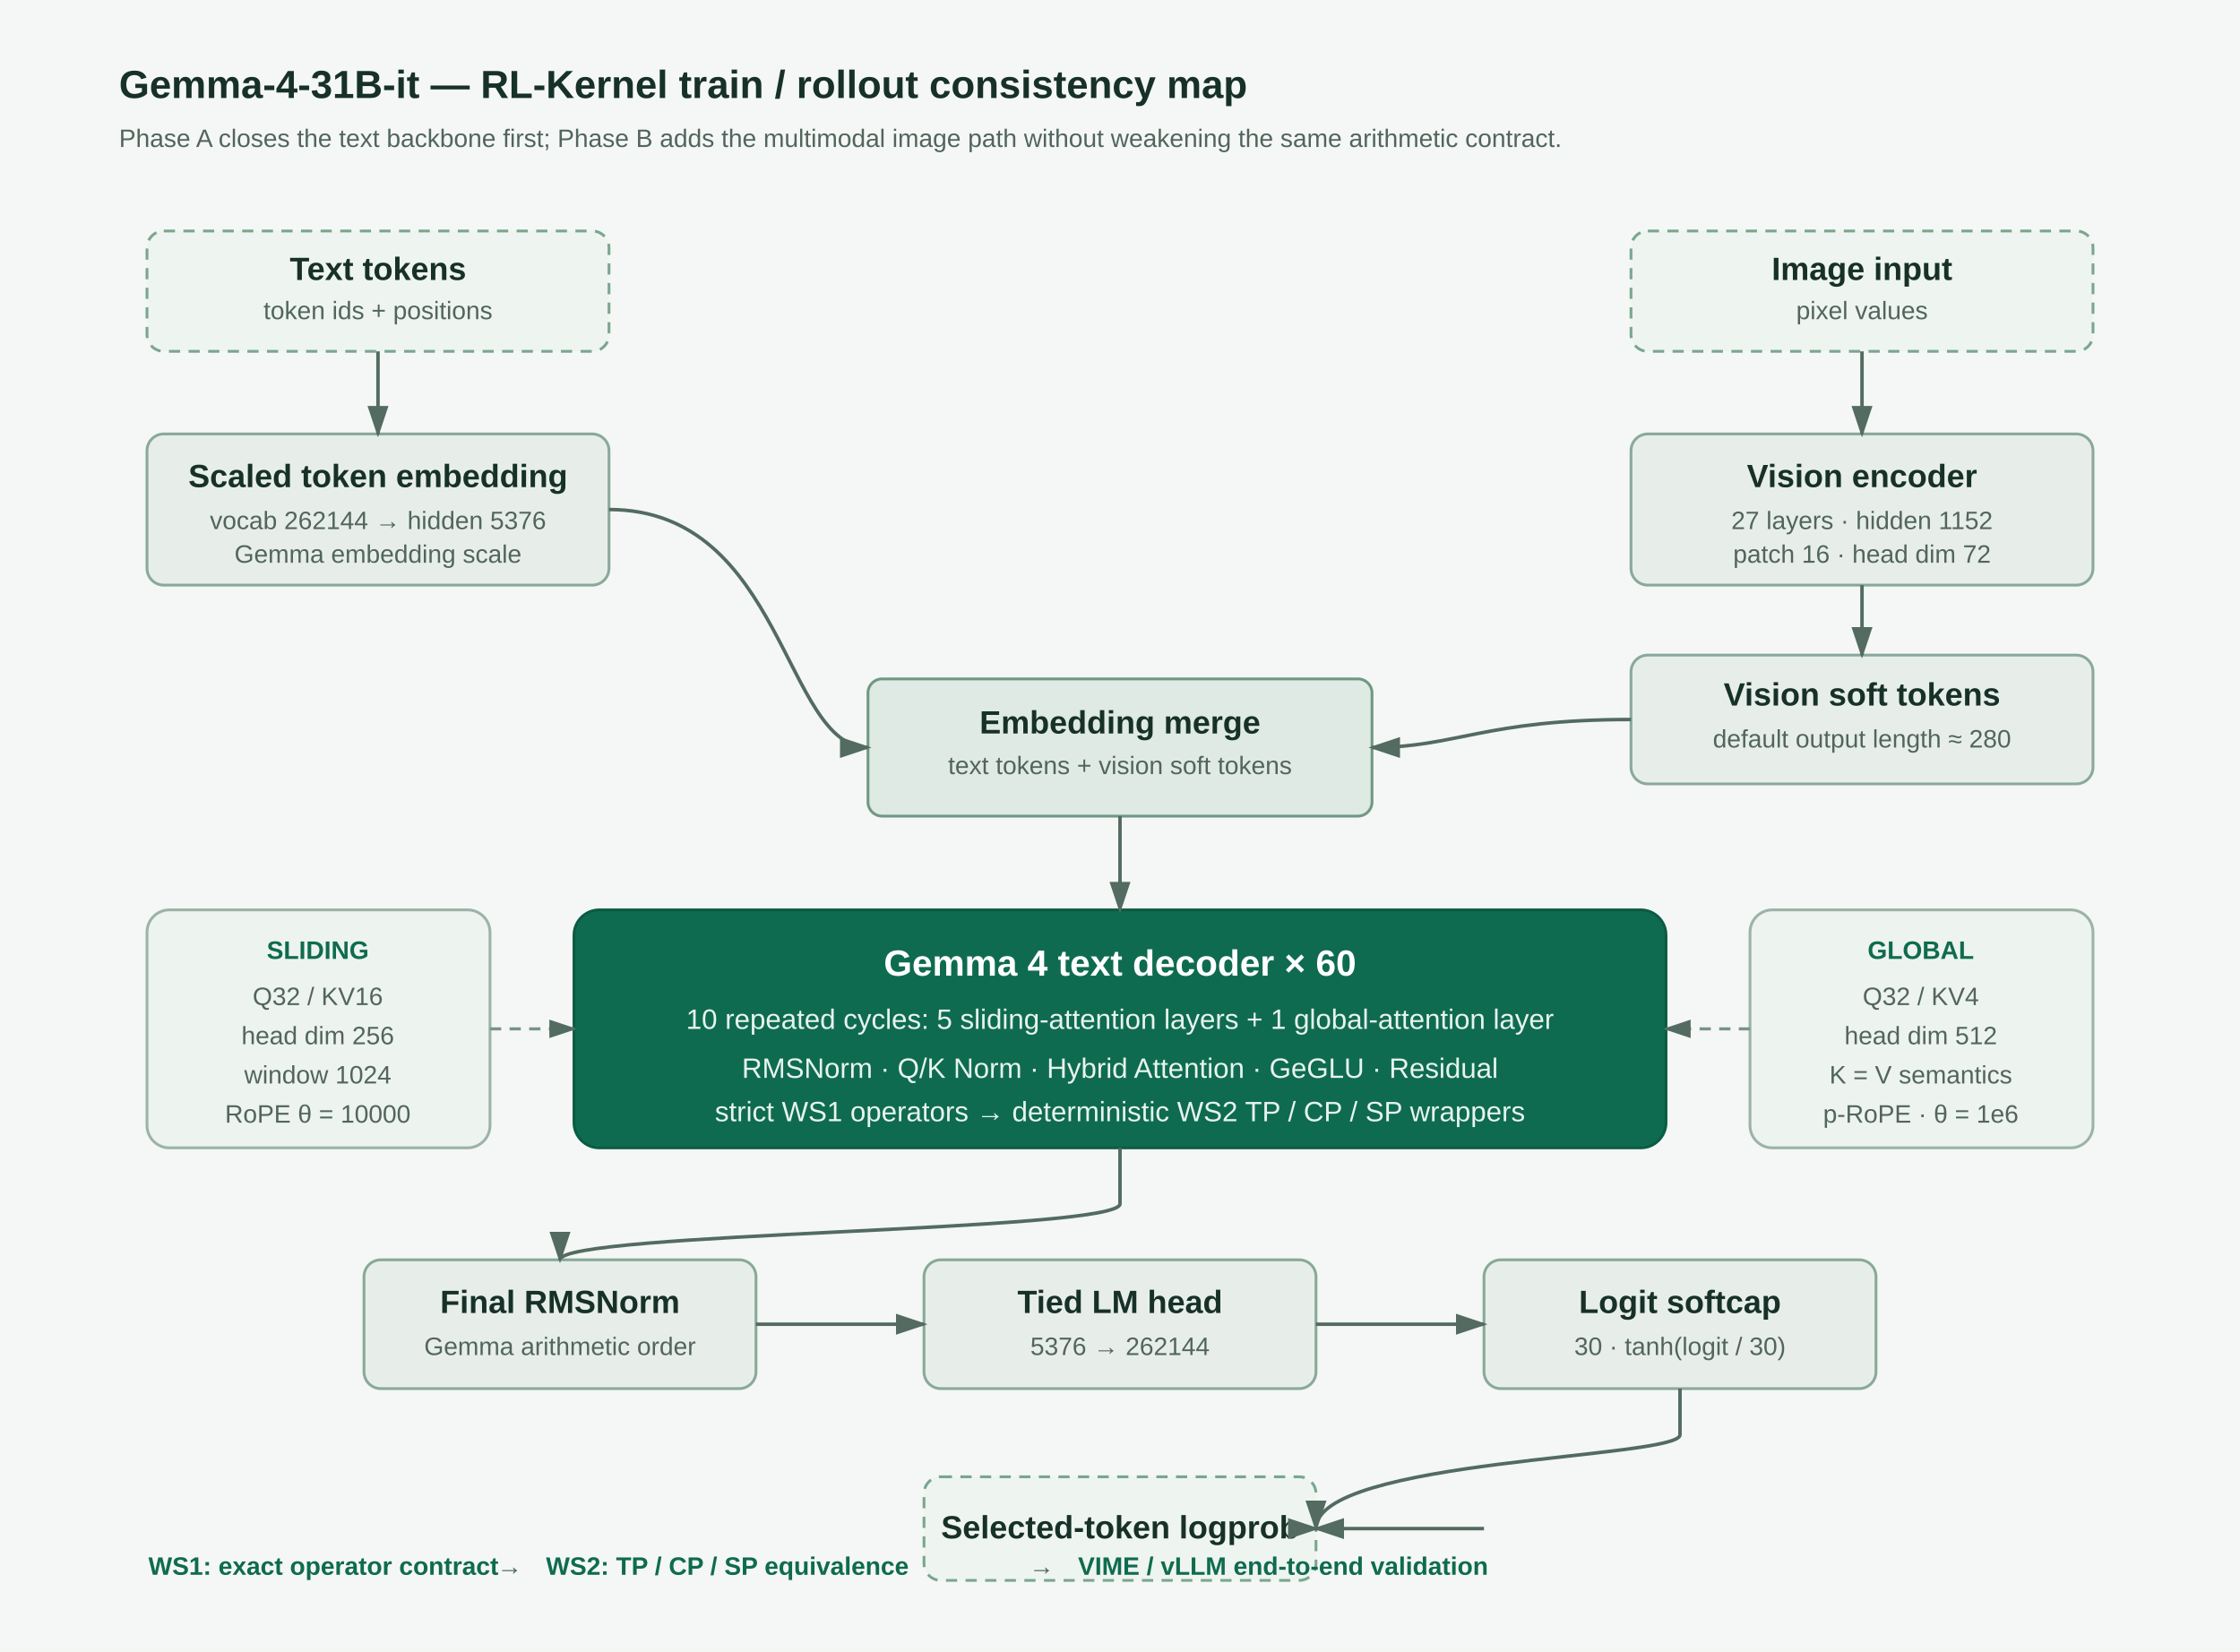
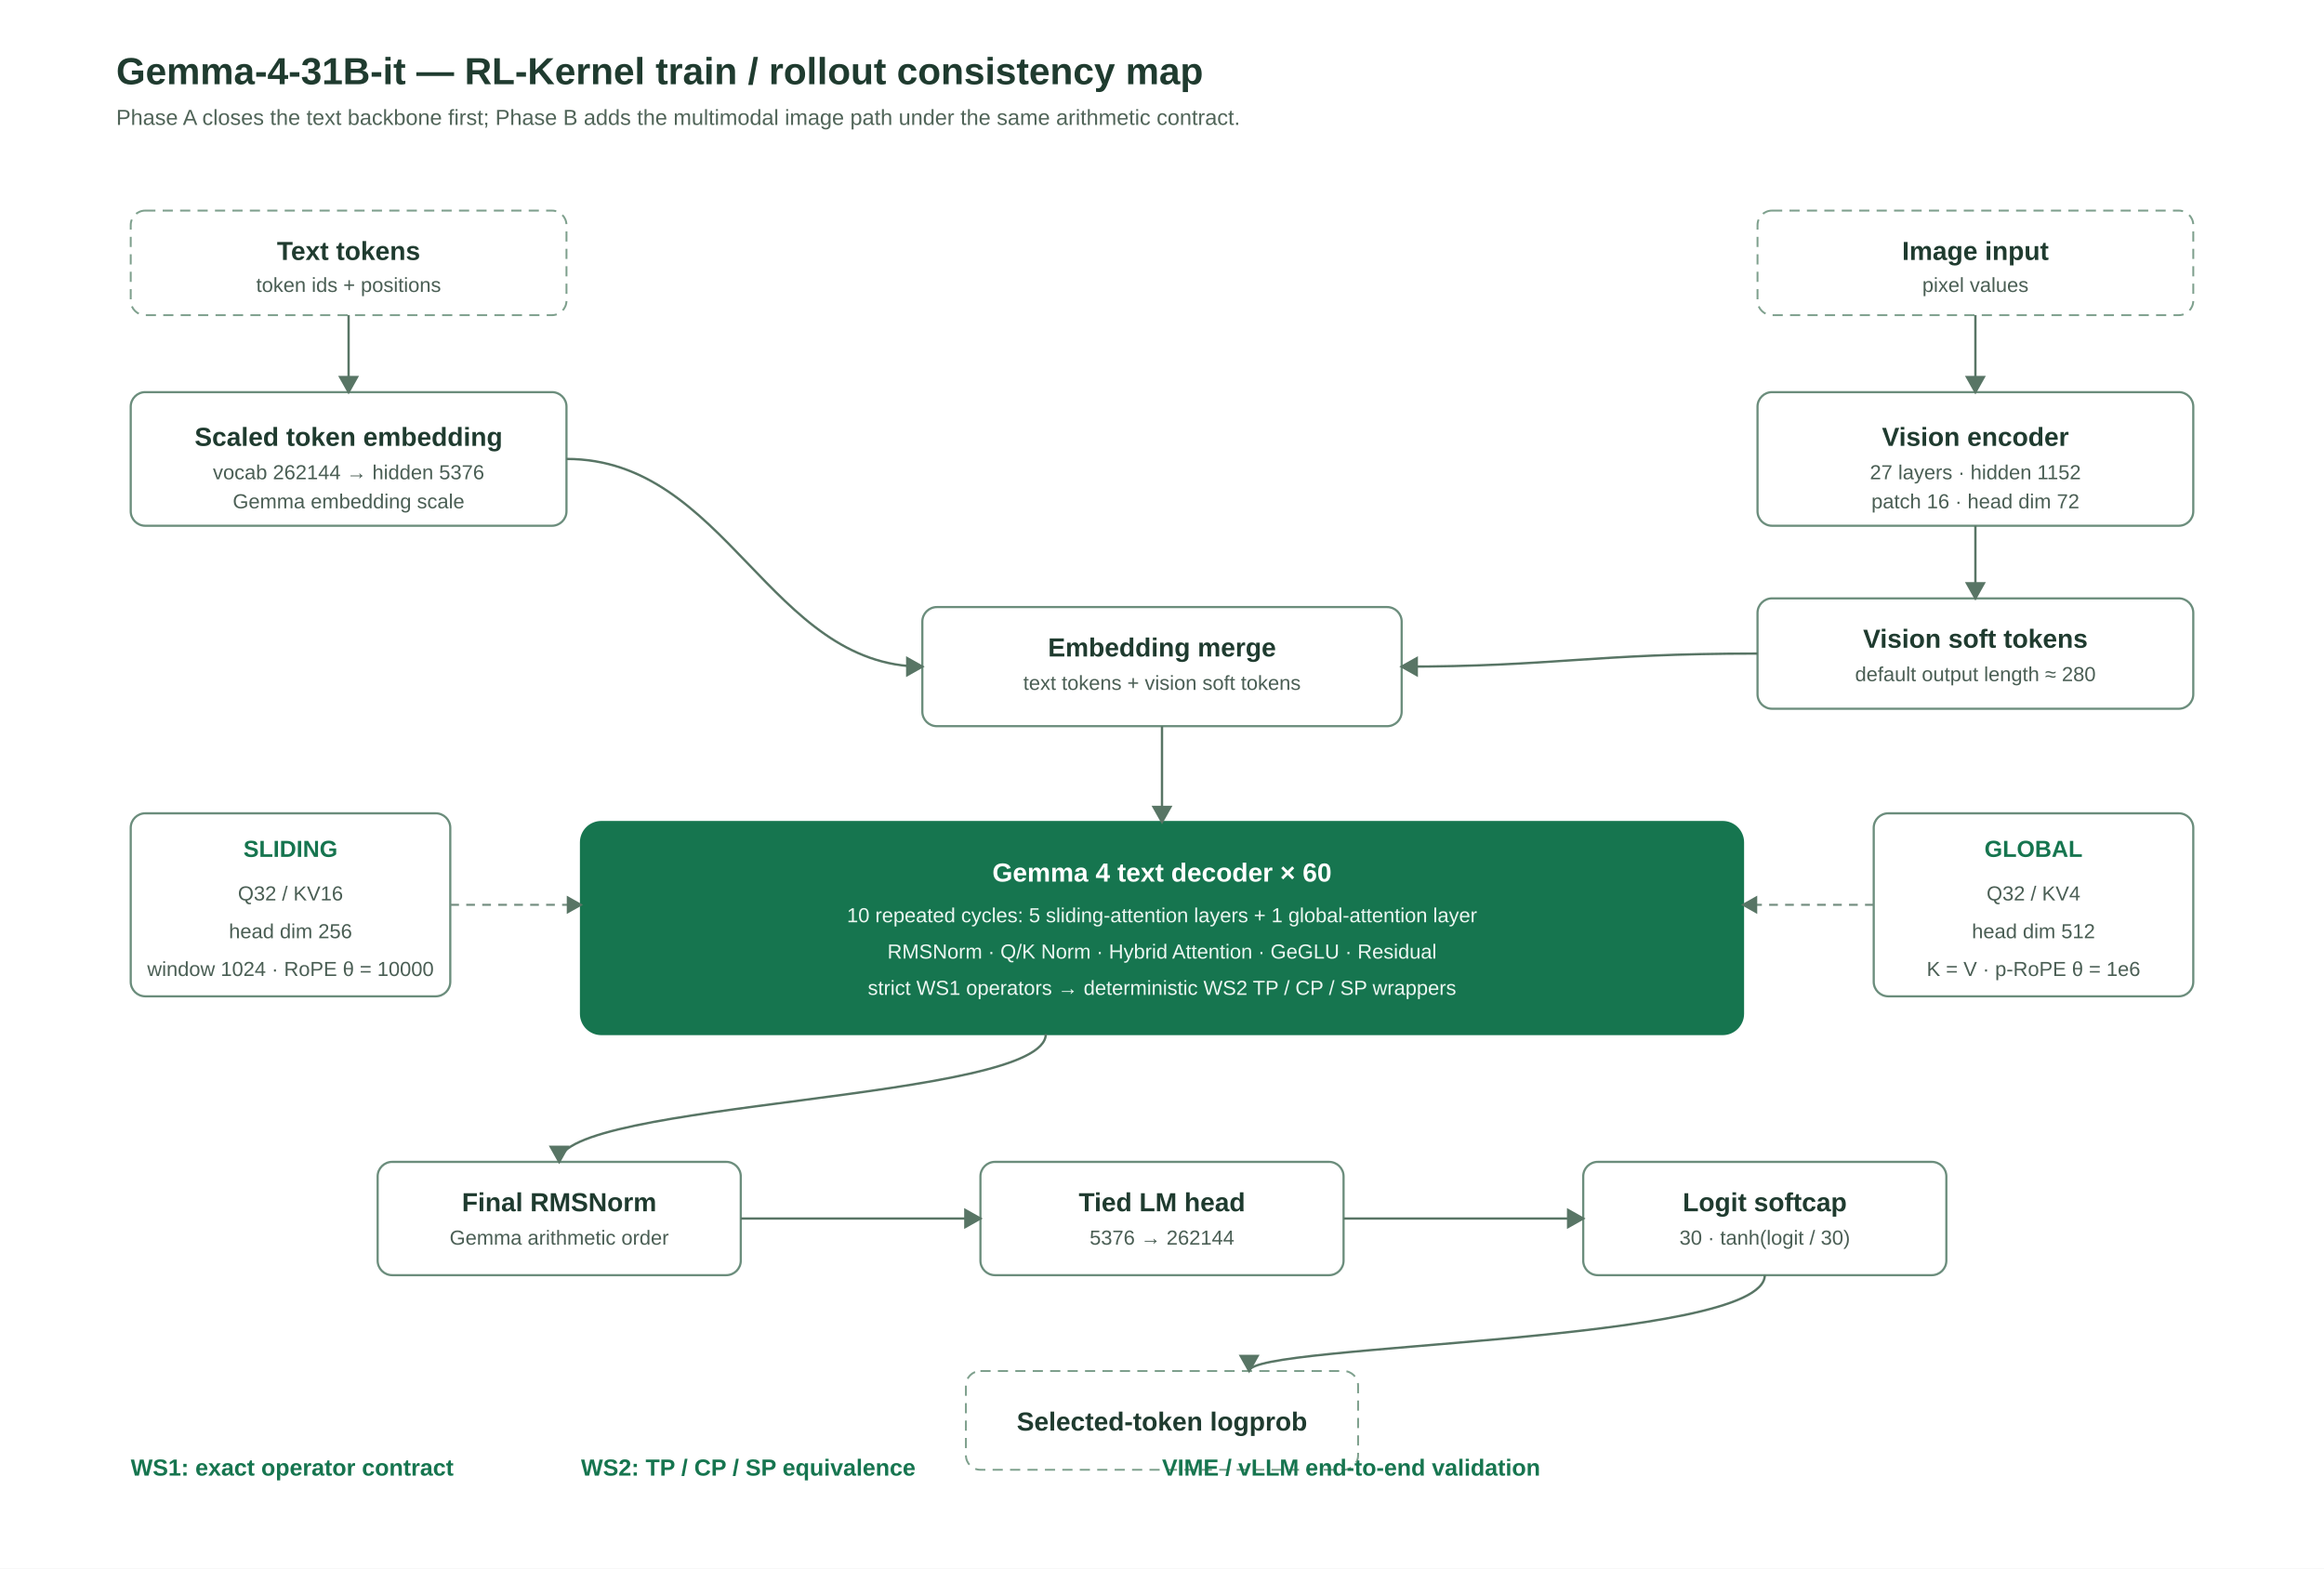
- <svg xmlns="http://www.w3.org/2000/svg" width="1600" height="1180" viewBox="0 0 1600 1180">
+ <svg xmlns="http://www.w3.org/2000/svg" width="1600" height="1080" viewBox="0 0 1600 1080">
  <defs>
    <style>
-       .bg { fill:#f4f7f5; }
-       .box { fill:#e7eeea; stroke:#8aa99a; stroke-width:2; rx:12; }
-       .input { fill:#eef4f0; stroke:#7aa68f; stroke-width:2; stroke-dasharray:8 6; rx:12; }
-       .main { fill:#0f6b4f; stroke:#0b5b43; stroke-width:2; rx:18; }
-       .group { fill:#edf3ef; stroke:#9cb3a7; stroke-width:2; rx:16; }
-       .accent { fill:#dfeae4; stroke:#6f9883; stroke-width:2; rx:10; }
-       .t1 { font-family:Arial,Helvetica,sans-serif; font-size:28px; font-weight:700; fill:#173128; }
-       .t2 { font-family:Arial,Helvetica,sans-serif; font-size:23px; font-weight:700; fill:#173128; }
-       .t3 { font-family:Arial,Helvetica,sans-serif; font-size:20px; fill:#33483f; }
-       .t4 { font-family:Arial,Helvetica,sans-serif; font-size:18px; fill:#52655d; }
-       .white { font-family:Arial,Helvetica,sans-serif; font-size:26px; font-weight:700; fill:#ffffff; }
-       .white2 { font-family:Arial,Helvetica,sans-serif; font-size:20px; fill:#e7f4ee; }
-       .label { font-family:Arial,Helvetica,sans-serif; font-size:18px; font-weight:700; fill:#0f6b4f; }
-       .line { stroke:#536b60; stroke-width:2.5; fill:none; marker-end:url(#arrow); }
-       .dash { stroke:#789385; stroke-width:2.2; fill:none; stroke-dasharray:8 6; marker-end:url(#arrow); }
+       .title { font-family: Arial, Helvetica, sans-serif; font-size: 26px; font-weight: 700; fill: #1f3b2f; }
+       .subtitle { font-family: Arial, Helvetica, sans-serif; font-size: 15px; fill: #506458; }
+       .box { fill: #ffffff; stroke: #6b8d7c; stroke-width: 1.5; }
+       .dashbox { fill: #ffffff; stroke: #7ea08d; stroke-width: 1.3; stroke-dasharray: 7 5; }
+       .core { fill: #16754f; stroke: #16754f; stroke-width: 1.5; }
+       .label { font-family: Arial, Helvetica, sans-serif; font-size: 18px; font-weight: 700; fill: #1f3b2f; }
+       .body { font-family: Arial, Helvetica, sans-serif; font-size: 14px; fill: #4a5e54; }
+       .core1 { font-family: Arial, Helvetica, sans-serif; font-size: 18px; font-weight: 700; fill: #ffffff; }
+       .core2 { font-family: Arial, Helvetica, sans-serif; font-size: 14px; fill: #ecf6f1; }
+       .green { font-family: Arial, Helvetica, sans-serif; font-size: 16px; font-weight: 700; fill: #16754f; }
+       .line { stroke: #587565; stroke-width: 1.6; fill: none; }
+       .dash { stroke: #738d80; stroke-width: 1.4; stroke-dasharray: 6 5; fill: none; }
    </style>
-     <marker id="arrow" markerWidth="10" markerHeight="10" refX="8" refY="3" orient="auto" markerUnits="strokeWidth">
-       <path d="M0,0 L0,6 L9,3 z" fill="#536b60" />
+     <marker id="arrow" markerWidth="9" markerHeight="9" refX="7" refY="4.5" orient="auto" markerUnits="strokeWidth">
+       <path d="M0,0 L0,9 L8,4.5 z" fill="#587565" />
    </marker>
  </defs>
-   <rect class="bg" x="0" y="0" width="1600" height="1180" />
-   <text class="t1" x="85" y="70">Gemma-4-31B-it — RL-Kernel train / rollout consistency map</text>
-   <text class="t4" x="85" y="105">Phase A closes the text backbone first; Phase B adds the multimodal image path without weakening the same arithmetic contract.</text>
-   <rect class="input" x="105" y="165" width="330" height="86" />
-   <text class="t2" x="270" y="200" text-anchor="middle">Text tokens</text>
-   <text class="t4" x="270" y="228" text-anchor="middle">token ids + positions</text>
-   <rect class="box" x="105" y="310" width="330" height="108" />
-   <text class="t2" x="270" y="348" text-anchor="middle">Scaled token embedding</text>
-   <text class="t4" x="270" y="378" text-anchor="middle">vocab 262144 → hidden 5376</text>
-   <text class="t4" x="270" y="402" text-anchor="middle">Gemma embedding scale</text>
-   <rect class="input" x="1165" y="165" width="330" height="86" />
-   <text class="t2" x="1330" y="200" text-anchor="middle">Image input</text>
-   <text class="t4" x="1330" y="228" text-anchor="middle">pixel values</text>
-   <rect class="box" x="1165" y="310" width="330" height="108" />
-   <text class="t2" x="1330" y="348" text-anchor="middle">Vision encoder</text>
-   <text class="t4" x="1330" y="378" text-anchor="middle">27 layers · hidden 1152</text>
-   <text class="t4" x="1330" y="402" text-anchor="middle">patch 16 · head dim 72</text>
-   <rect class="box" x="1165" y="468" width="330" height="92" />
-   <text class="t2" x="1330" y="504" text-anchor="middle">Vision soft tokens</text>
-   <text class="t4" x="1330" y="534" text-anchor="middle">default output length ≈ 280</text>
-   <rect class="accent" x="620" y="485" width="360" height="98" />
-   <text class="t2" x="800" y="524" text-anchor="middle">Embedding merge</text>
-   <text class="t4" x="800" y="553" text-anchor="middle">text tokens + vision soft tokens</text>
-   <rect class="main" x="410" y="650" width="780" height="170" />
-   <text class="white" x="800" y="697" text-anchor="middle">Gemma 4 text decoder × 60</text>
-   <text class="white2" x="800" y="735" text-anchor="middle">10 repeated cycles: 5 sliding-attention layers + 1 global-attention layer</text>
-   <text class="white2" x="800" y="770" text-anchor="middle">RMSNorm · Q/K Norm · Hybrid Attention · GeGLU · Residual</text>
-   <text class="white2" x="800" y="801" text-anchor="middle">strict WS1 operators → deterministic WS2 TP / CP / SP wrappers</text>
-   <rect class="group" x="105" y="650" width="245" height="170" />
-   <text class="label" x="227" y="685" text-anchor="middle">SLIDING</text>
-   <text class="t4" x="227" y="718" text-anchor="middle">Q32 / KV16</text>
-   <text class="t4" x="227" y="746" text-anchor="middle">head dim 256</text>
-   <text class="t4" x="227" y="774" text-anchor="middle">window 1024</text>
-   <text class="t4" x="227" y="802" text-anchor="middle">RoPE θ = 10000</text>
-   <rect class="group" x="1250" y="650" width="245" height="170" />
-   <text class="label" x="1372" y="685" text-anchor="middle">GLOBAL</text>
-   <text class="t4" x="1372" y="718" text-anchor="middle">Q32 / KV4</text>
-   <text class="t4" x="1372" y="746" text-anchor="middle">head dim 512</text>
-   <text class="t4" x="1372" y="774" text-anchor="middle">K = V semantics</text>
-   <text class="t4" x="1372" y="802" text-anchor="middle">p-RoPE · θ = 1e6</text>
-   <rect class="box" x="260" y="900" width="280" height="92" />
-   <text class="t2" x="400" y="938" text-anchor="middle">Final RMSNorm</text>
-   <text class="t4" x="400" y="968" text-anchor="middle">Gemma arithmetic order</text>
-   <rect class="box" x="660" y="900" width="280" height="92" />
-   <text class="t2" x="800" y="938" text-anchor="middle">Tied LM head</text>
-   <text class="t4" x="800" y="968" text-anchor="middle">5376 → 262144</text>
-   <rect class="box" x="1060" y="900" width="280" height="92" />
-   <text class="t2" x="1200" y="938" text-anchor="middle">Logit softcap</text>
-   <text class="t4" x="1200" y="968" text-anchor="middle">30 · tanh(logit / 30)</text>
-   <rect class="input" x="660" y="1055" width="280" height="74" />
-   <text class="t2" x="800" y="1099" text-anchor="middle">Selected-token logprob</text>
-   <path class="line" d="M270 251 L270 310" />
-   <path class="line" d="M1330 251 L1330 310" />
-   <path class="line" d="M1330 418 L1330 468" />
-   <path class="line" d="M435 364 C560 364 560 534 620 534" />
-   <path class="line" d="M1165 514 C1060 514 1040 534 980 534" />
-   <path class="line" d="M800 583 L800 650" />
-   <path class="dash" d="M350 735 L410 735" />
-   <path class="dash" d="M1250 735 L1190 735" />
-   <path class="line" d="M800 820 L800 860 C800 880 400 880 400 900" />
-   <path class="line" d="M540 946 L660 946" />
-   <path class="line" d="M940 946 L1060 946" />
-   <path class="line" d="M1200 992 L1200 1025 C1200 1042 940 1042 940 1092" />
-   <path class="line" d="M940 1092 L940 1092 L940 1092" />
-   <path class="line" d="M1060 1092 L940 1092" />
-   <text class="label" x="106" y="1125">WS1: exact operator contract</text>
-   <text class="t4" x="355" y="1125">→</text>
-   <text class="label" x="390" y="1125">WS2: TP / CP / SP equivalence</text>
-   <text class="t4" x="735" y="1125">→</text>
-   <text class="label" x="770" y="1125">VIME / vLLM end-to-end validation</text>
+   <rect x="0" y="0" width="1600" height="1080" fill="#ffffff" />
+   <text class="title" x="80" y="58">Gemma-4-31B-it — RL-Kernel train / rollout consistency map</text>
+   <text class="subtitle" x="80" y="86">Phase A closes the text backbone first; Phase B adds the multimodal image path under the same arithmetic contract.</text>
+   <rect class="dashbox" x="90" y="145" width="300" height="72" rx="10" ry="10" />
+   <text class="label" x="240" y="179" text-anchor="middle">Text tokens</text>
+   <text class="body" x="240" y="201" text-anchor="middle">token ids + positions</text>
+   <rect class="box" x="90" y="270" width="300" height="92" rx="10" ry="10" />
+   <text class="label" x="240" y="307" text-anchor="middle">Scaled token embedding</text>
+   <text class="body" x="240" y="330" text-anchor="middle">vocab 262144 → hidden 5376</text>
+   <text class="body" x="240" y="350" text-anchor="middle">Gemma embedding scale</text>
+   <rect class="dashbox" x="1210" y="145" width="300" height="72" rx="10" ry="10" />
+   <text class="label" x="1360" y="179" text-anchor="middle">Image input</text>
+   <text class="body" x="1360" y="201" text-anchor="middle">pixel values</text>
+   <rect class="box" x="1210" y="270" width="300" height="92" rx="10" ry="10" />
+   <text class="label" x="1360" y="307" text-anchor="middle">Vision encoder</text>
+   <text class="body" x="1360" y="330" text-anchor="middle">27 layers · hidden 1152</text>
+   <text class="body" x="1360" y="350" text-anchor="middle">patch 16 · head dim 72</text>
+   <rect class="box" x="1210" y="412" width="300" height="76" rx="10" ry="10" />
+   <text class="label" x="1360" y="446" text-anchor="middle">Vision soft tokens</text>
+   <text class="body" x="1360" y="469" text-anchor="middle">default output length ≈ 280</text>
+   <rect class="box" x="635" y="418" width="330" height="82" rx="10" ry="10" />
+   <text class="label" x="800" y="452" text-anchor="middle">Embedding merge</text>
+   <text class="body" x="800" y="475" text-anchor="middle">text tokens + vision soft tokens</text>
+   <rect class="core" x="400" y="566" width="800" height="146" rx="14" ry="14" />
+   <text class="core1" x="800" y="607" text-anchor="middle">Gemma 4 text decoder × 60</text>
+   <text class="core2" x="800" y="635" text-anchor="middle">10 repeated cycles: 5 sliding-attention layers + 1 global-attention layer</text>
+   <text class="core2" x="800" y="660" text-anchor="middle">RMSNorm · Q/K Norm · Hybrid Attention · GeGLU · Residual</text>
+   <text class="core2" x="800" y="685" text-anchor="middle">strict WS1 operators → deterministic WS2 TP / CP / SP wrappers</text>
+   <rect class="box" x="90" y="560" width="220" height="126" rx="10" ry="10" />
+   <text class="green" x="200" y="590" text-anchor="middle">SLIDING</text>
+   <text class="body" x="200" y="620" text-anchor="middle">Q32 / KV16</text>
+   <text class="body" x="200" y="646" text-anchor="middle">head dim 256</text>
+   <text class="body" x="200" y="672" text-anchor="middle">window 1024 · RoPE θ = 10000</text>
+   <rect class="box" x="1290" y="560" width="220" height="126" rx="10" ry="10" />
+   <text class="green" x="1400" y="590" text-anchor="middle">GLOBAL</text>
+   <text class="body" x="1400" y="620" text-anchor="middle">Q32 / KV4</text>
+   <text class="body" x="1400" y="646" text-anchor="middle">head dim 512</text>
+   <text class="body" x="1400" y="672" text-anchor="middle">K = V · p-RoPE θ = 1e6</text>
+   <rect class="box" x="260" y="800" width="250" height="78" rx="10" ry="10" />
+   <text class="label" x="385" y="834" text-anchor="middle">Final RMSNorm</text>
+   <text class="body" x="385" y="857" text-anchor="middle">Gemma arithmetic order</text>
+   <rect class="box" x="675" y="800" width="250" height="78" rx="10" ry="10" />
+   <text class="label" x="800" y="834" text-anchor="middle">Tied LM head</text>
+   <text class="body" x="800" y="857" text-anchor="middle">5376 → 262144</text>
+   <rect class="box" x="1090" y="800" width="250" height="78" rx="10" ry="10" />
+   <text class="label" x="1215" y="834" text-anchor="middle">Logit softcap</text>
+   <text class="body" x="1215" y="857" text-anchor="middle">30 · tanh(logit / 30)</text>
+   <rect class="dashbox" x="665" y="944" width="270" height="68" rx="10" ry="10" />
+   <text class="label" x="800" y="985" text-anchor="middle">Selected-token logprob</text>
+   <text class="green" x="90" y="1016">WS1: exact operator contract</text>
+   <text class="green" x="400" y="1016">WS2: TP / CP / SP equivalence</text>
+   <text class="green" x="800" y="1016">VIME / vLLM end-to-end validation</text>
+   <line class="line" x1="240" y1="217" x2="240" y2="270" marker-end="url(#arrow)" />
+   <line class="line" x1="1360" y1="217" x2="1360" y2="270" marker-end="url(#arrow)" />
+   <line class="line" x1="1360" y1="362" x2="1360" y2="412" marker-end="url(#arrow)" />
+   <path class="line" d="M390 316 C500 316 530 459 635 459" marker-end="url(#arrow)" />
+   <path class="line" d="M1210 450 C1095 450 1070 459 965 459" marker-end="url(#arrow)" />
+   <line class="line" x1="800" y1="500" x2="800" y2="566" marker-end="url(#arrow)" />
+   <line class="dash" x1="310" y1="623" x2="400" y2="623" marker-end="url(#arrow)" />
+   <line class="dash" x1="1290" y1="623" x2="1200" y2="623" marker-end="url(#arrow)" />
+   <path class="line" d="M720 712 C720 758 385 758 385 800" marker-end="url(#arrow)" />
+   <line class="line" x1="510" y1="839" x2="675" y2="839" marker-end="url(#arrow)" />
+   <line class="line" x1="925" y1="839" x2="1090" y2="839" marker-end="url(#arrow)" />
+   <path class="line" d="M1215 878 C1215 925 860 925 860 944" marker-end="url(#arrow)" />
</svg>
